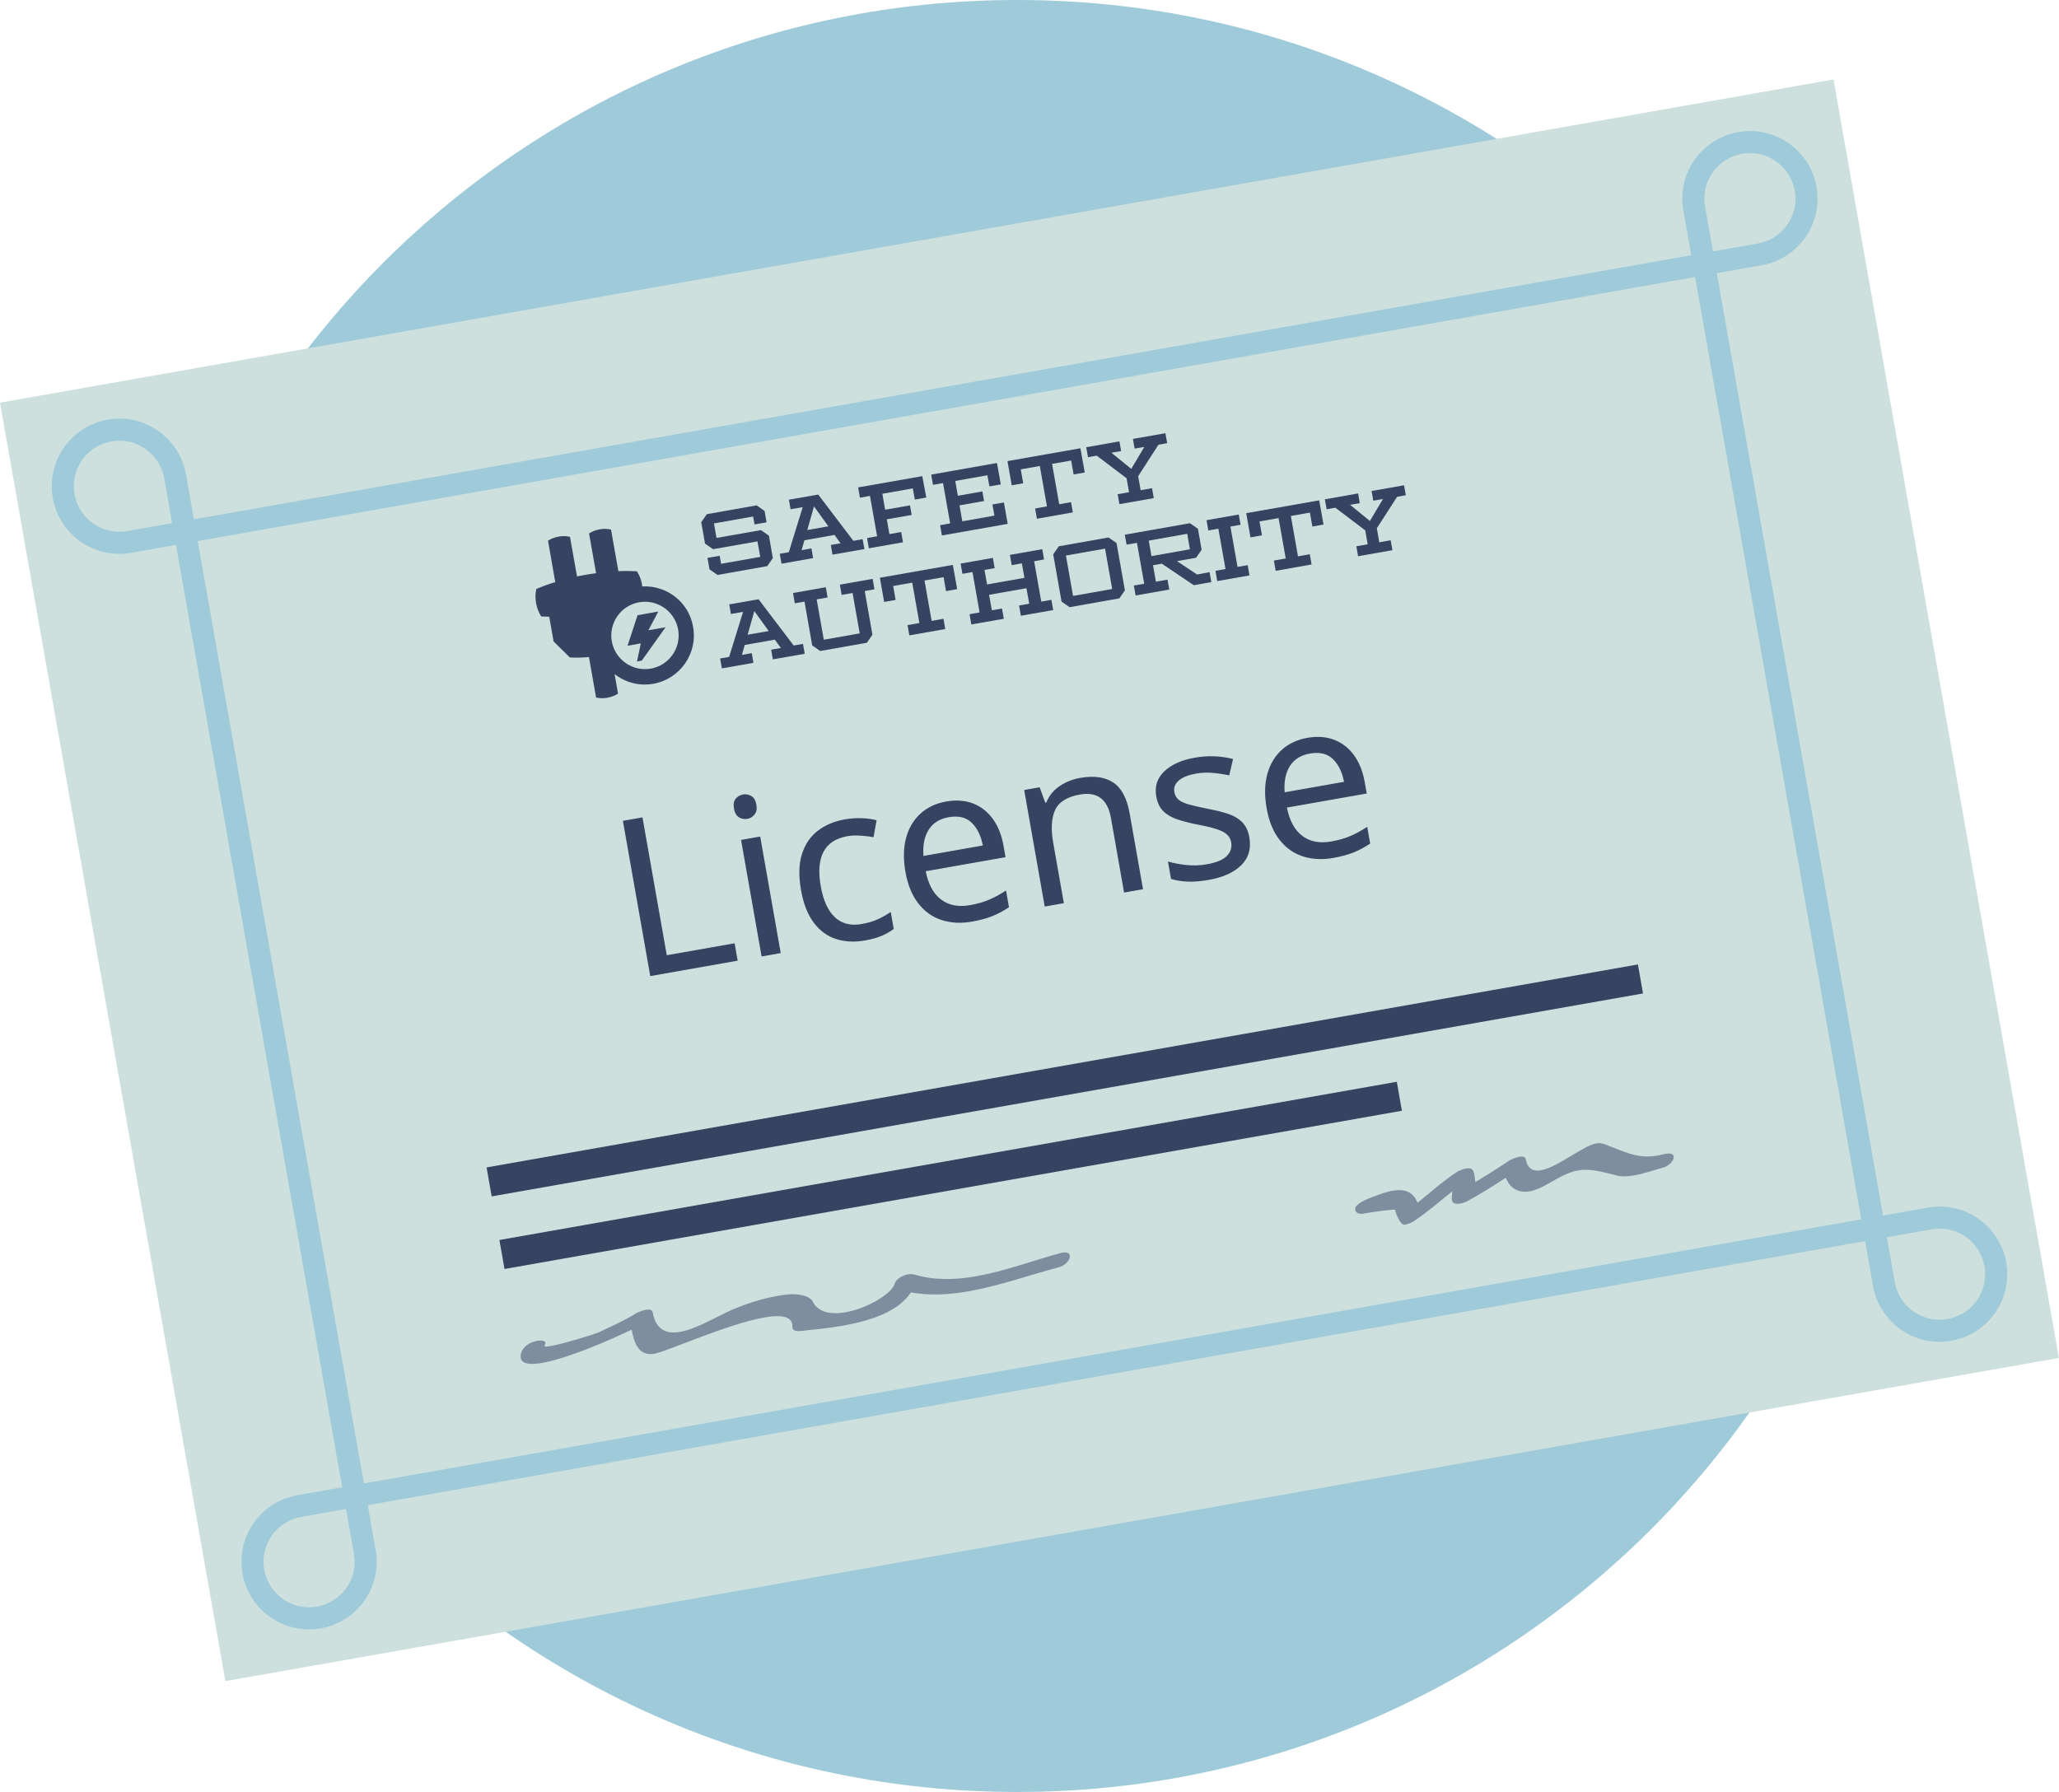
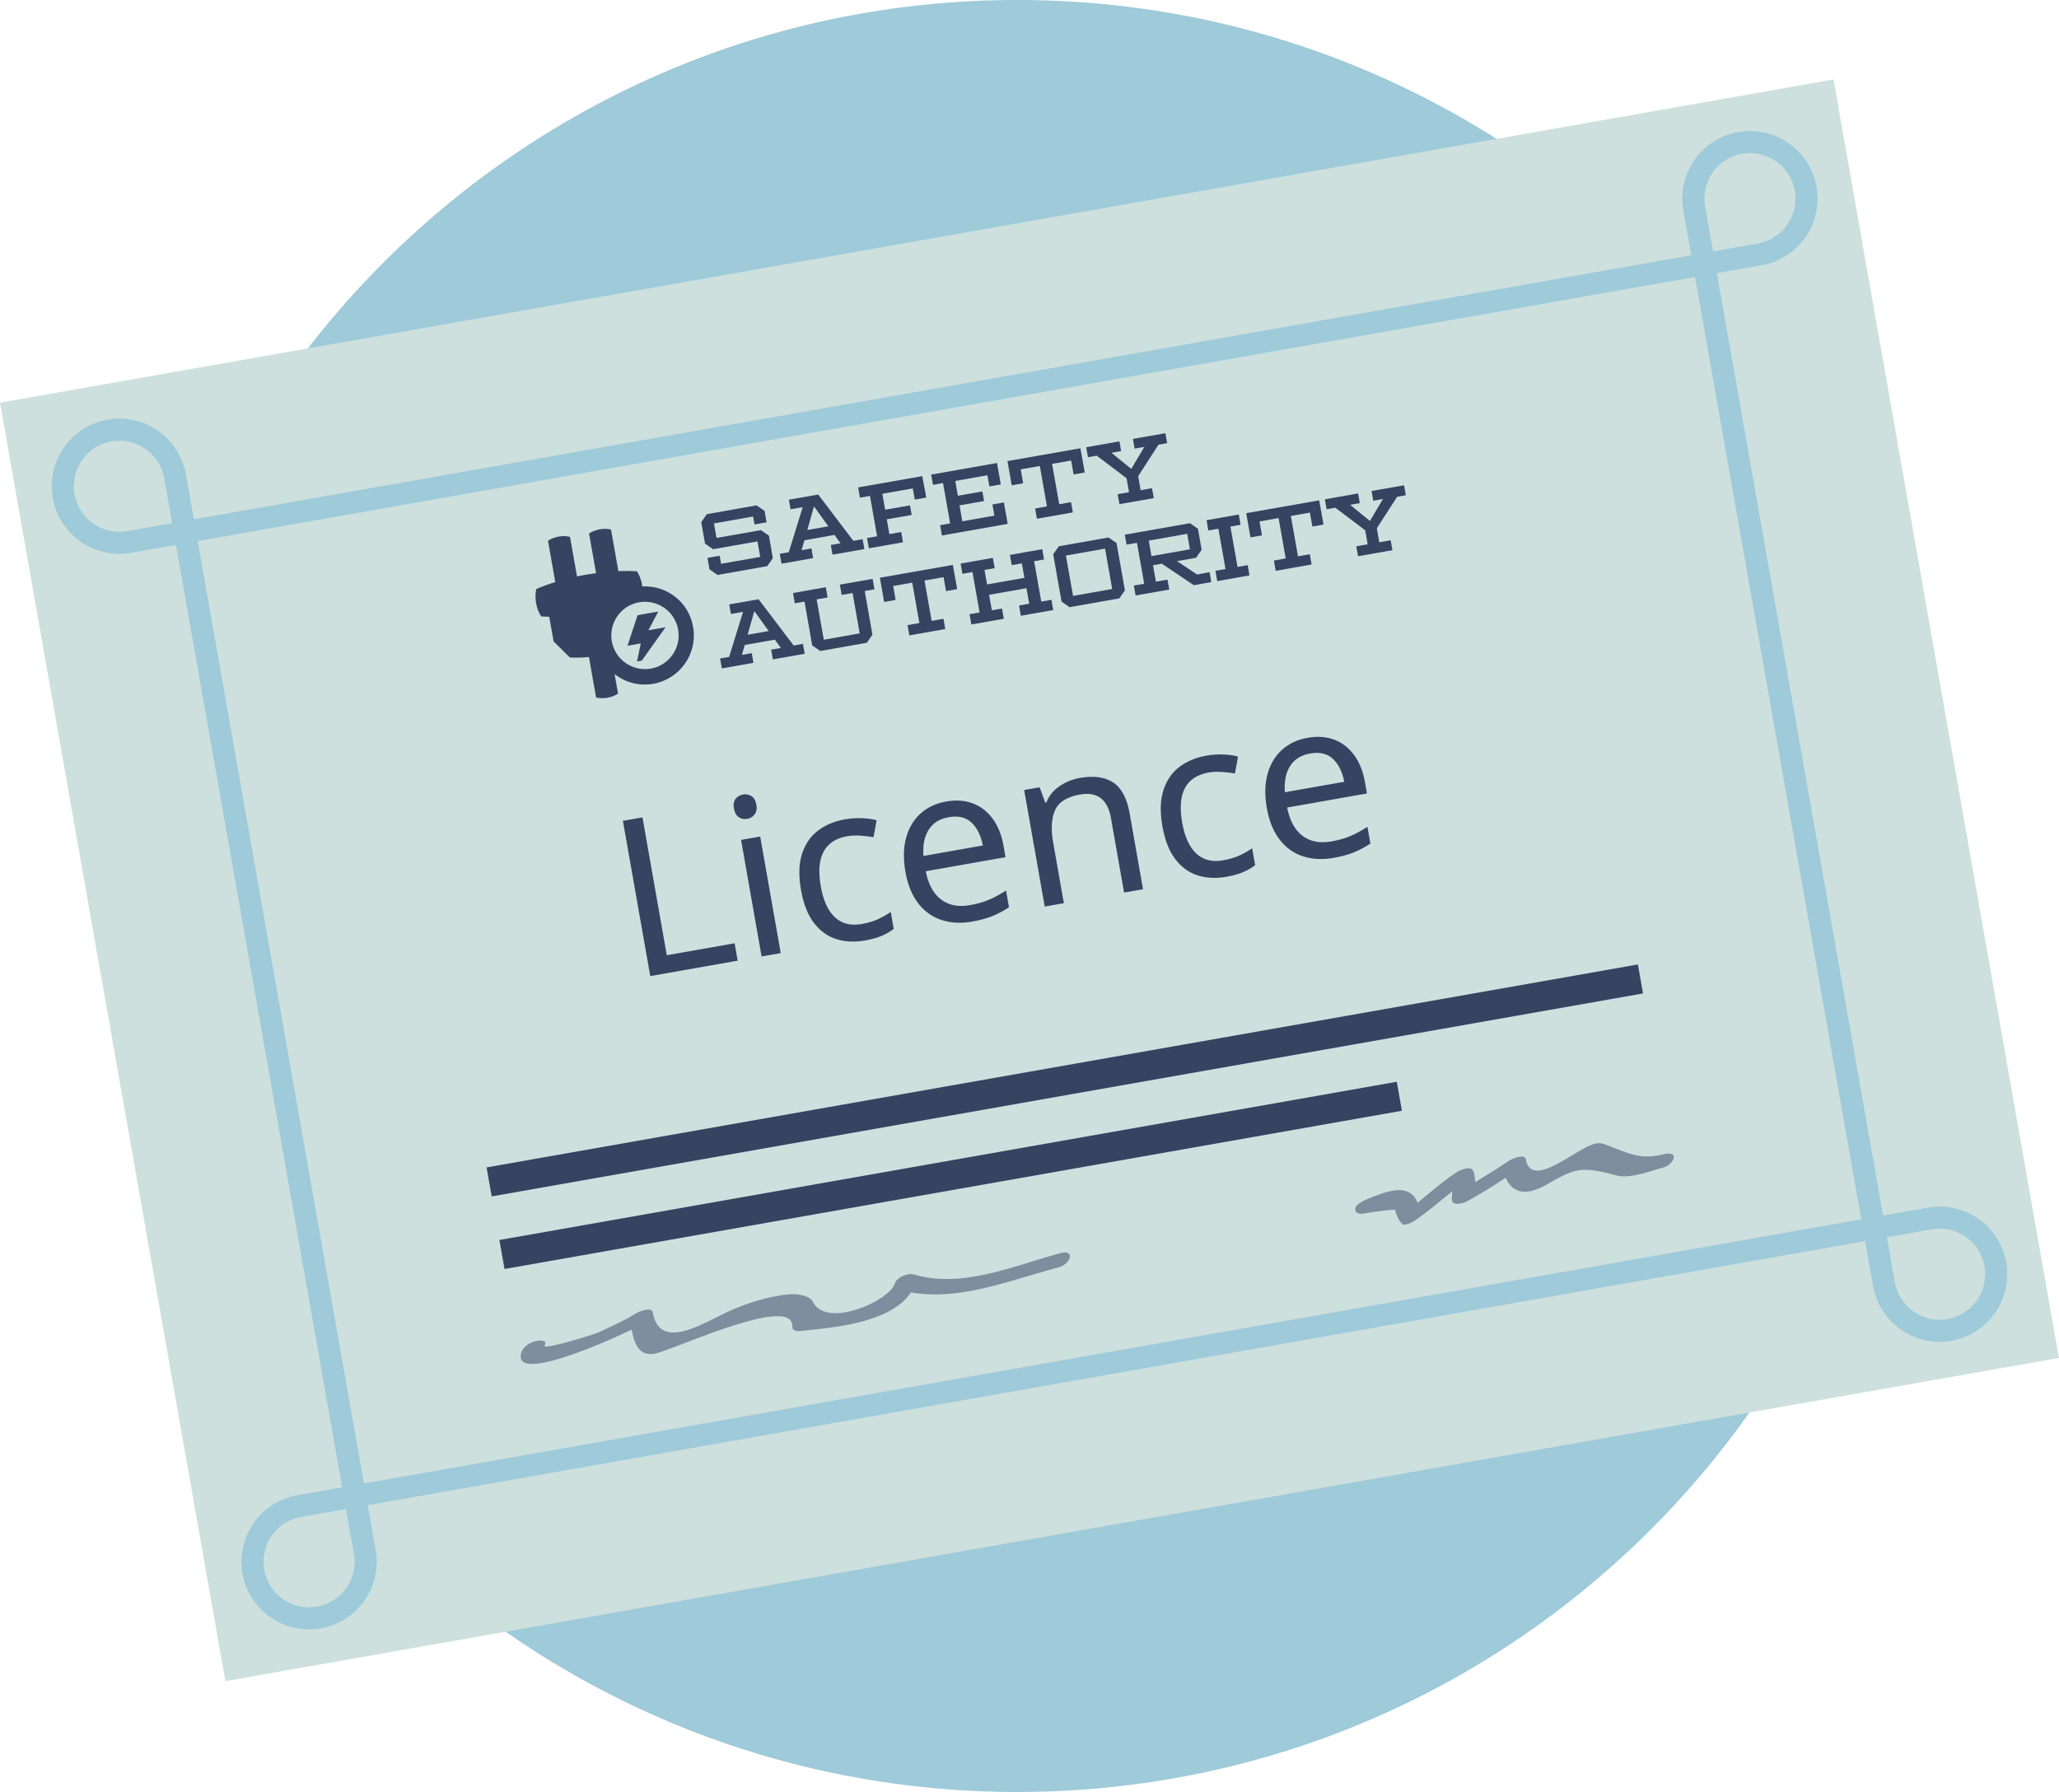
<svg xmlns="http://www.w3.org/2000/svg" version="1.1" id="Layer_1" x="0px" y="0px" viewBox="0 0 1846.3 1607" style="enable-background:new 0 0 1846.3 1607;" xml:space="preserve">
  <style type="text/css">
	.st0{fill:#9ECAD9;}
	.st1{fill:#CDE0DE;}
	.st2{fill:#384261;}
	.st3{fill:none;stroke:#9ECAD9;stroke-width:19.8;stroke-miterlimit:10;}
	.st4{fill:none;stroke:#384261;stroke-width:26.4;stroke-miterlimit:10;}
	.st5{fill:#7E8E9E;}
	.st6{font-family:'SantEliaScript-Regular';}
	.st7{font-size:198px;}
</style>
  <circle class="st0" cx="912.1" cy="803.5" r="803.5" />
  <rect x="88.4" y="207.3" transform="matrix(0.9848 -0.1736 0.1736 0.9848 -123.0471 172.2917)" class="st1" width="1669.5" height="1164.2" />
  <path class="st2" d="M575.9,525.9c-0.1-0.5-0.1-1.1-0.2-1.7c-0.8-4.6-2.5-8.7-4.6-11.9c-5.1-0.3-10.7-0.4-16.6-0.1l-6.6-37.3  c-3-0.7-6.5-0.9-10.2-0.2c-3.7,0.7-7,2-9.5,3.7l6.3,35.6c-3,0.4-6.1,0.9-9.2,1.4c-2.7,0.5-5.3,1-7.9,1.5l-6.3-35.5  c-3-0.7-6.5-0.9-10.2-0.2c-3.7,0.7-7,2-9.5,3.7l6.5,37.1c-6.2,1.9-11.9,4-17,6.2c-0.9,3.7-1,8.1-0.2,12.7c0.8,4.6,2.5,8.7,4.6,11.9  c2.3,0.1,4.8,0.2,7.2,0.3l3.9,22.1l14.6,14.4c5.1,0.3,10.9,0.2,17.1-0.4l6.4,36.3c3,0.7,6.5,0.9,10.2,0.2c3.7-0.7,7-2,9.5-3.7  l-3.1-17.5c9.5,7.4,21.9,11,34.7,8.7c23.9-4.2,40-27.1,35.7-51C617.8,540,597.9,524.7,575.9,525.9z M583.6,599.6  c-16.4,2.9-32.1-8.1-35-24.5c-2.9-16.4,8.1-32.1,24.5-35c16.4-2.9,32.1,8.1,35,24.5C611,581,600,596.7,583.6,599.6z" />
  <polygon class="st2" points="590.3,548.4 571.7,551.7 562.7,579.1 574.6,577 571.2,593.2 575.5,592.4 596.8,562.5 581.4,565.2 " />
  <path class="st2" d="M676.6,470.3l-1.3-7.1l-35.1,6.2l2.3,13l39.8-7l7.2,5l3.5,20.1l-5,7.2l-44.6,7.9l-7.2-5l-1.8-10.3l10.9-1.9  l1.3,7.2l35.1-6.2l-2.5-13.9l-39.8,7l-7.2-5l-3.4-19.2l5-7.2l44.6-7.9l7.2,5l1.8,10.2L676.6,470.3z" />
  <path class="st2" d="M773.5,483.5l1.6,8.9l-28.6,5l-1.5-8.7l8.7-1.5l-5.4-7.5l-27,4.8l-2.5,8.9l8.8-1.6l1.5,8.7l-28.3,5l-1.6-8.9  l8.1-1.4l12.5-40.4l-10.9,1.9l-1.5-8.6l26.3-4.6l31.5,41.5L773.5,483.5z M742.8,472l-12.9-17.9l-6,21.2L742.8,472z" />
  <path class="st2" d="M830.6,446.2l-10.3,1.8l-1.8-10l-27.3,4.8l2.5,14.3l22.3-3.9l1.5,8.6l-22.3,3.9l2.3,13.3l10.6-1.9l1.6,9.2  l-30.6,5.4l-1.6-9.2l9-1.6l-6.4-36.2l-9,1.6l-1.6-9.2l57.5-10.1L830.6,446.2z" />
  <path class="st2" d="M887.2,436.2l-1.8-10l-28.8,5.1l2.3,13.3l22-3.9l1.5,8.6l-22,3.9l2.5,14.3l28.8-5.1l-1.8-10l10.3-1.8l3.4,19.2  l-59,10.4l-1.6-9.2l9-1.6l-6.4-36.2l-9,1.6l-1.6-9.2l59-10.4l3.4,19.2L887.2,436.2z" />
  <path class="st2" d="M972.7,423.7l-10,1.8l-2.2-12.5l-17.1,3l6.4,36.2l10.6-1.9l1.6,9.2l-32.2,5.7l-1.6-9.2l10.6-1.9l-6.4-36.2  l-17.1,3l2.2,12.5l-10.3,1.8l-3.8-21.7l65.4-11.5L972.7,423.7z" />
  <path class="st2" d="M1020.6,427l2.2,12.6l10.2-1.8l1.6,8.9l-30.8,5.4l-1.6-8.9l10.2-1.8l-2.2-12.5l-26.8-20.3l-7.8,1.4l-1.6-8.9  l29.8-5.3l1.5,8.7l-8.7,1.5l17.8,14.5l11.7-19.7l-8.7,1.5l-1.5-8.7l29.1-5.1l1.6,8.9l-7.8,1.4L1020.6,427z" />
  <path class="st2" d="M720,577.4l1.6,8.9l-28.6,5l-1.5-8.7l8.7-1.5l-5.4-7.5l-27,4.8l-2.5,8.9l8.8-1.6l1.5,8.7l-28.3,5l-1.6-8.9  l8.1-1.4l12.5-40.4l-10.9,1.9l-1.5-8.6l26.3-4.6l31.5,41.5L720,577.4z M689.3,565.9L676.4,548l-6,21.2L689.3,565.9z" />
  <path class="st2" d="M784.1,528.5l-8.7,1.5l6.9,39.2l-5,7.2l-41.8,7.4l-7.2-5l-6.9-39.3l-8.7,1.5l-1.6-9.2l29.4-5.2l1.6,9.2  l-9.8,1.7l6.4,36.2l32.2-5.7l-6.4-36.2l-9.8,1.7l-1.6-9.2l29.4-5.2L784.1,528.5z" />
  <path class="st2" d="M858.3,528.3l-10,1.8l-2.2-12.5l-17.1,3l6.4,36.2l10.6-1.9l1.6,9.2l-32.2,5.7l-1.6-9.2l10.6-1.9l-6.4-36.2  l-17.1,3l2.2,12.5l-10.3,1.8l-3.8-21.7l65.4-11.5L858.3,528.3z" />
  <path class="st2" d="M927.3,503.3l6.4,36.2l9.1-1.6l1.6,9.2l-29,5.1l-1.6-9.2l9.1-1.6l-2.5-13.9l-33.5,5.9l2.5,13.9l9.1-1.6l1.6,9.2  L871,560l-1.6-9.2l9-1.6L872,513l-9,1.6l-1.6-9.2l28.9-5.1l1.6,9.2l-9.1,1.6l2.3,13l33.5-5.9l-2.3-13l-9.1,1.6l-1.6-9.2l29-5.1  l1.6,9.2L927.3,503.3z" />
  <path class="st2" d="M1001.2,487l7.5,42.4l-5,7.2l-44.6,7.9l-7.2-5l-7.5-42.4l5-7.2l44.6-7.9L1001.2,487z M955.8,498.2l6.4,36.2  l35.1-6.2l-6.4-36.2L955.8,498.2z" />
  <path class="st2" d="M1084.6,513.1l1.6,8.9l-15.7,2.8l-28.7-19.3l-7.9,1.4l2.6,14.7l10.4-1.8l1.6,8.9l-30.2,5.3l-1.6-8.9l9.3-1.6  l-6.5-36.7l-9.3,1.6l-1.6-8.9l58.4-10.3l7.2,5l3.3,18.8l-5,7.2l-17.1,3l18,12L1084.6,513.1z M1032.5,498.7l34.5-6.1l-2.4-13.9  l-34.5,6.1L1032.5,498.7z" />
  <path class="st2" d="M1103.3,472.2l6.4,36.2l9.1-1.6l1.6,9.2l-28.9,5.1l-1.6-9.2l9-1.6l-6.4-36.2l-9,1.6l-1.6-9.2l28.9-5.1l1.6,9.2  L1103.3,472.2z" />
  <path class="st2" d="M1186.8,470.4l-10,1.8l-2.2-12.5l-17.1,3l6.4,36.2l10.6-1.9l1.6,9.2l-32.2,5.7l-1.6-9.2l10.6-1.9l-6.4-36.2  l-17.1,3l2.2,12.5l-10.3,1.8l-3.8-21.7l65.4-11.5L1186.8,470.4z" />
  <path class="st2" d="M1234.6,473.7l2.2,12.6l10.2-1.8l1.6,8.9l-30.8,5.4l-1.6-8.9l10.2-1.8l-2.2-12.5l-26.8-20.3l-7.8,1.4l-1.6-8.9  l29.8-5.3l1.5,8.7l-8.7,1.5l17.8,14.5l11.7-19.7l-8.7,1.5l-1.5-8.7l29.1-5.1l1.6,8.9l-7.8,1.4L1234.6,473.7z" />
  <path class="st3" d="M1578,228.1c27.6-4.9,46-31.2,41.1-58.8s-31.2-46-58.8-41.1c-27.6,4.9-46,31.2-41.1,58.8l170.1,964.5  c4.9,27.6,31.2,46,58.8,41.1c27.6-4.9,46-31.2,41.1-58.8s-31.2-46-58.8-41.1L268.3,1350.6c-27.6,4.9-46,31.2-41.1,58.8  c4.9,27.6,31.2,46,58.8,41.1c27.6-4.9,46-31.2,41.1-58.8L157,427.2c-4.9-27.6-31.2-46-58.8-41.1s-46,31.2-41.1,58.8  s31.2,46,58.8,41.1L1578,228.1z" />
  <line class="st4" x1="438.6" y1="1059.9" x2="1471" y2="877.9" />
  <line class="st4" x1="450.1" y1="1125" x2="1254.8" y2="983.1" />
  <g>
    <path class="st5" d="M869.1,1157.9c-17.5,3.1-35,4.2-52.3,1.1c-11.6,17.6-36.8,25.5-60.8,29.8c-14.2,2.5-27.9,3.7-38.1,4.8   c-2.4,0.3-6.8,0.1-7.3-2.7c-0.2-1.2,0-2.4-0.2-3.4c-1.3-7.4-11.3-8.5-25.2-6c-32.9,5.8-87.2,30.5-98.5,32.5   c-14.3,2.5-18.2-10.3-20.3-21.6c-20.4,9.8-57.4,25.8-80.1,29.8c-10.8,1.9-18.3,1.1-19.3-4.4c-0.9-4.9,2.8-13.2,15-15.4   c3.6-0.6,6.7-0.2,7,1.8c0.1,0.8-0.7,2-0.6,2.9c0.1,0.8,2.2,0.5,5.4,0c12-2.1,40.3-11,42.4-12c11.5-5.4,23.2-10.5,34.1-17.3   c1.1-0.7,5.2-2.5,8.8-3.2c3-0.5,5.7-0.3,6.2,2.3c2.9,16.2,12.8,19.6,24.5,17.5c15.1-2.7,33.7-14.2,46.4-19.7   c13.3-5.7,27-10.1,41.2-12.6c3.4-0.6,6.9-1.1,10.3-1.4c4.9-0.5,18,0.4,21,6.4c4.8,10,16.7,11.9,29.6,9.7   c19.6-3.5,41.4-16.6,44-25.7c1.2-4.1,6.9-7.4,11.9-8.3c1.9-0.3,4-0.3,5.4,0.1c18.3,5.5,37,4.9,55.8,1.6c25.5-4.5,51-14.1,74.9-20.6   c0.8-0.1,1.4-0.4,2.1-0.5c4.4-0.8,6.5,0.5,6.9,2.5c0.6,3.4-3.5,8.8-9.7,10.5C923.6,1143.3,896.4,1153,869.1,1157.9z" />
  </g>
  <path class="st5" d="M1465.6,1054c-6,1.1-11.8,1.4-17-0.1c-15.5-4.2-24.7-5.8-33.6-4.3c-7.8,1.4-15.4,5.3-27.1,12.1  c-5.7,3.4-11.2,5.7-16.1,6.6c-9.5,1.7-17.3-1.8-21.6-12.1c-11.5,7.5-23.1,14.9-35.5,21.5c-1,0.6-3,1.2-5.1,1.6  c-3.4,0.6-7,0.3-7.6-2.7c-0.4-2.3,0.2-5.5,0.2-8.2c-11.4,9-22.2,18.7-34.4,26.7c-1.7,1.1-4.9,2.6-8.2,3.2c-3.8,0.7-8.1-10-8.7-13.6  c-9.4,0.6-18.8,2-28,3.6c-4.4,0.8-7.2-0.7-7.6-3.1c-0.8-4.3,5-8,17.1-12.4c5.7-2.1,11.1-4.1,16.3-5c9.9-1.7,18.3,0.3,22.4,10.8  c11.6-9.3,22.6-19.3,35.2-27.5c1.7-1.1,5-2.6,8.2-3.2c4.8-0.8,6.6,0.3,7.6,5.9c0.4,2.1,0.6,4.2,0.8,6.3  c10.3-6.2,20.4-12.6,30.4-19.3c1.1-0.7,5.3-2.8,8.9-3.4c3-0.5,5.6-0.2,6,2.3c1.5,8.7,7,11,13.5,9.8c14.9-2.6,38-22.1,49.5-24.1  c5.6-1,9,1.4,15.6,3.8c13.7,5.4,24.4,9.9,39.8,7c2.2-0.4,4.8-1.1,7-1.5c4.7-0.8,6.9,0.4,7.2,2.3c0.6,3.2-3.6,8.5-9.6,10.1  C1483.9,1049,1474.7,1052.4,1465.6,1054z" />
-   <text transform="matrix(0.9848 -0.1736 0.1736 0.9848 564.1785 878.6583)" class="st2 st6 st7">License</text>
+   <text transform="matrix(0.9848 -0.1736 0.1736 0.9848 564.1785 878.6583)" class="st2 st6 st7">Licence</text>
</svg>
